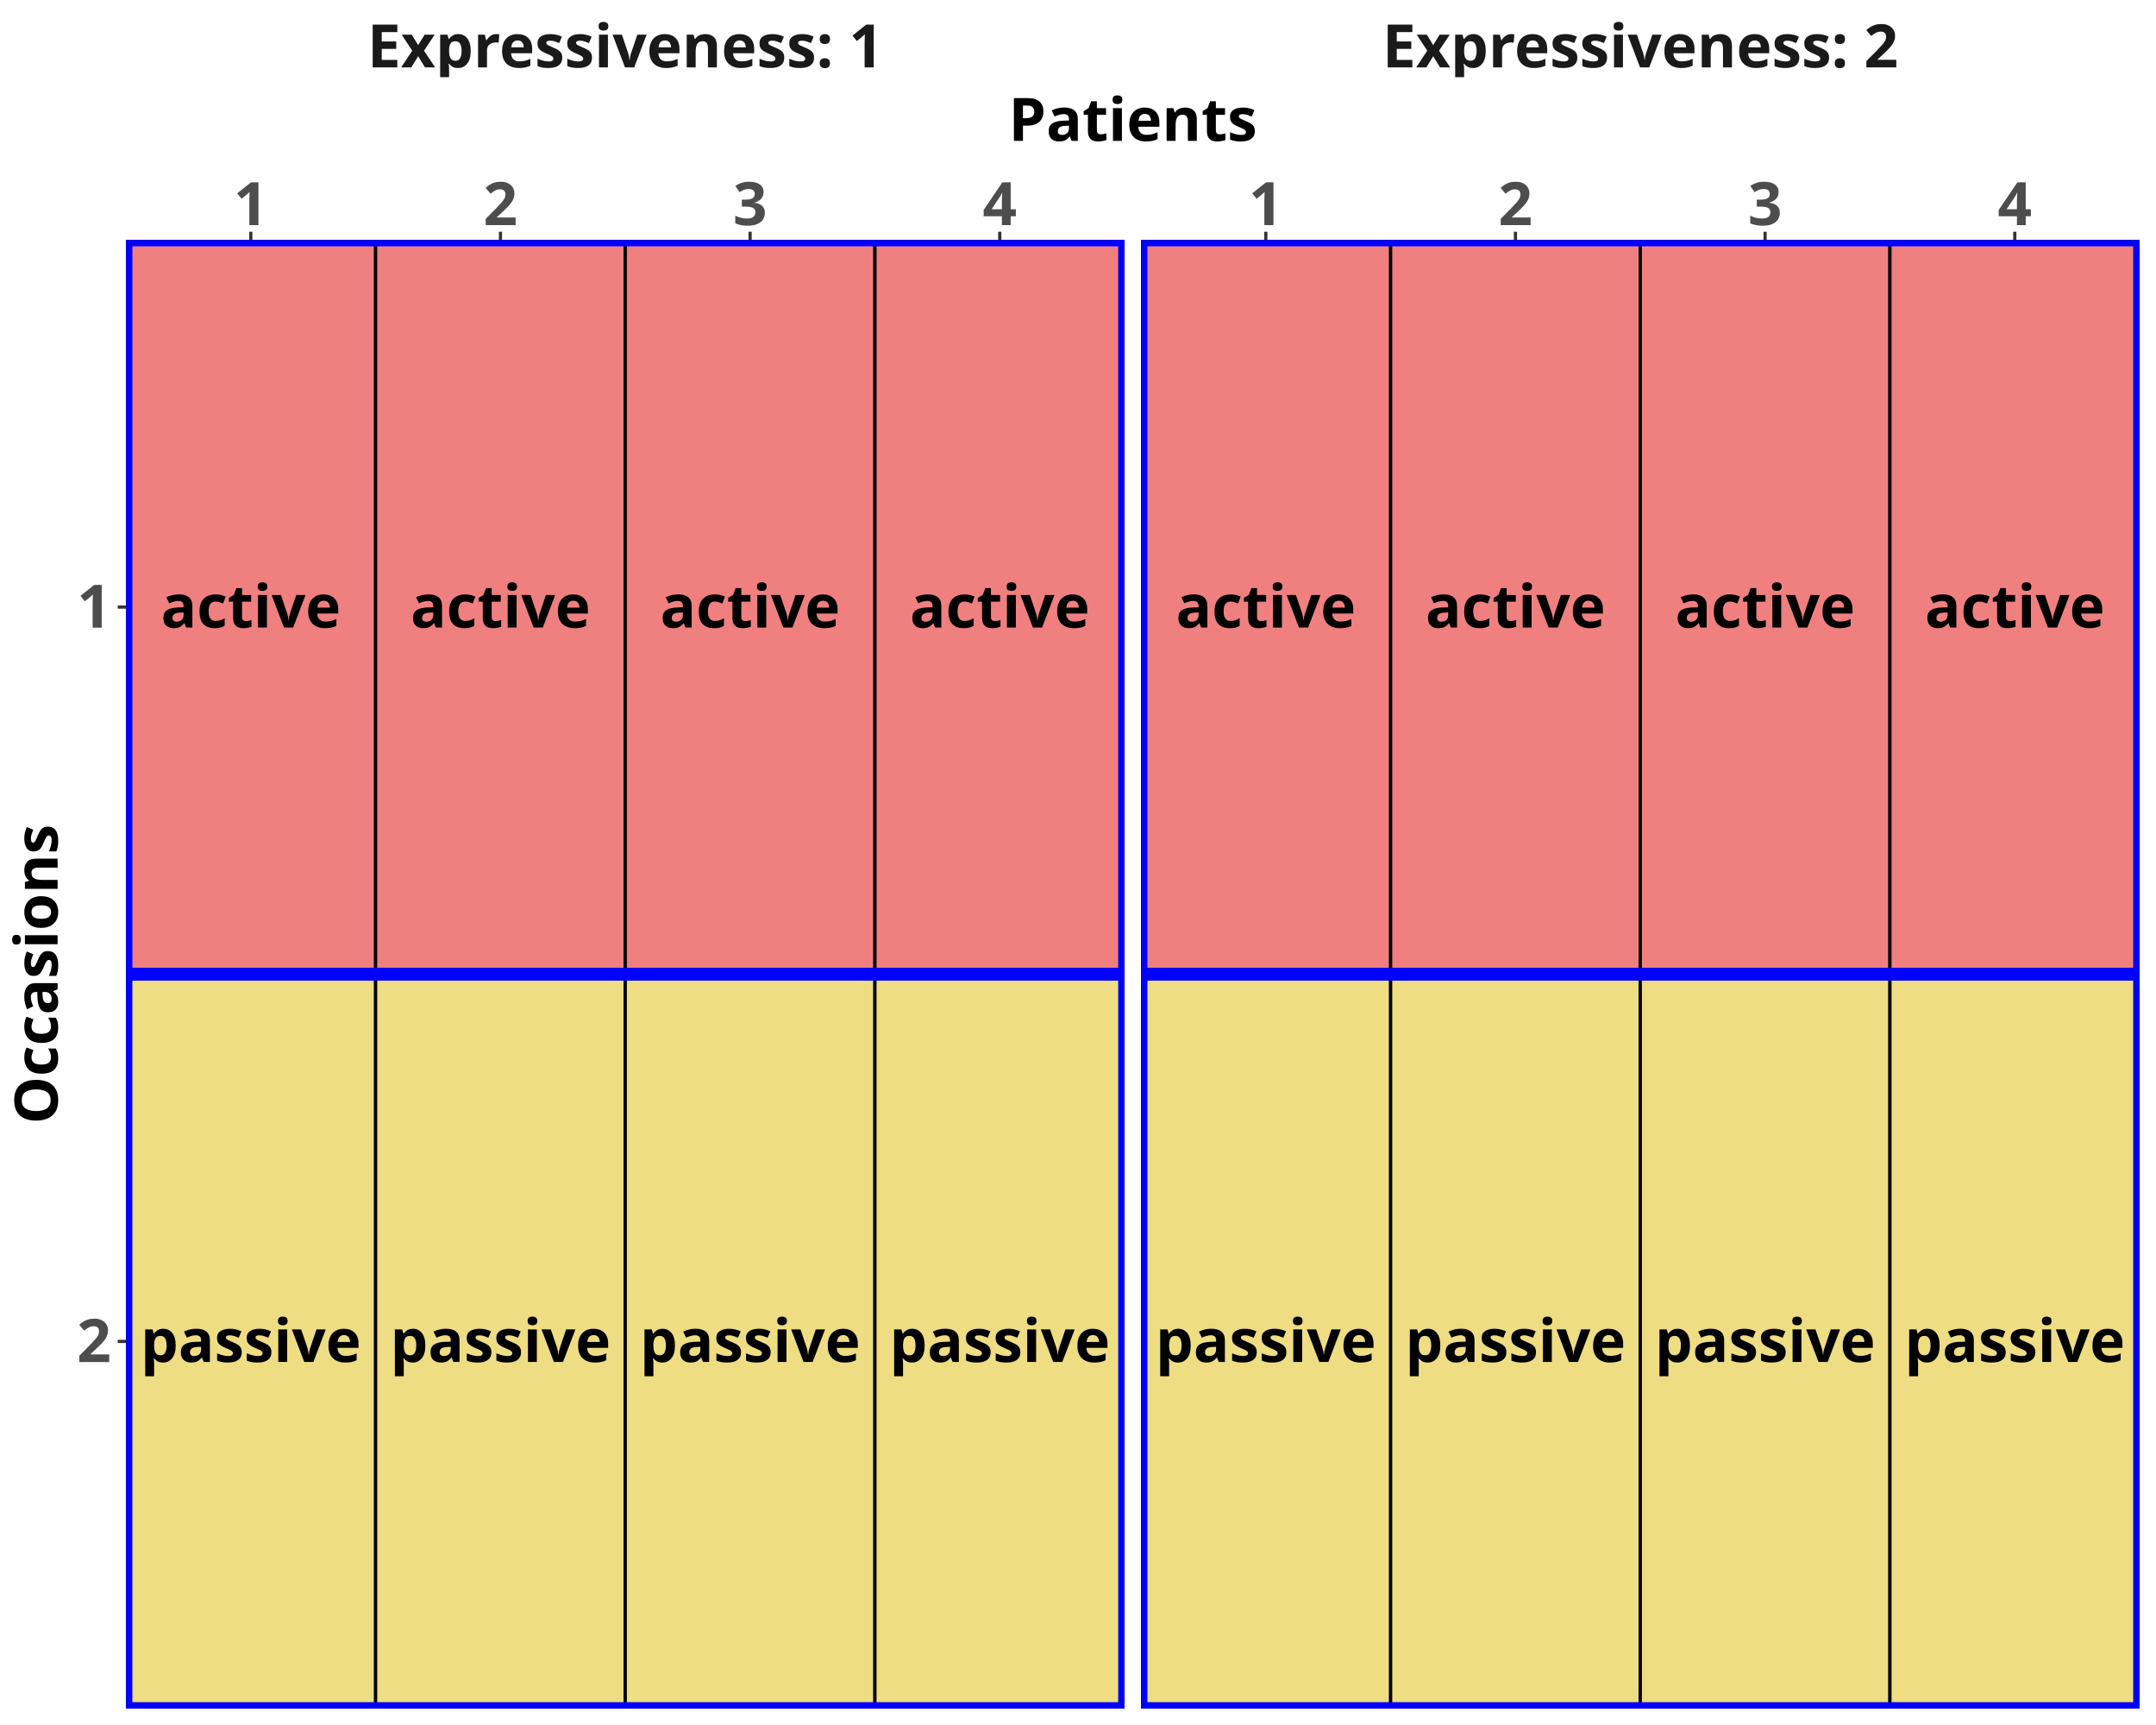
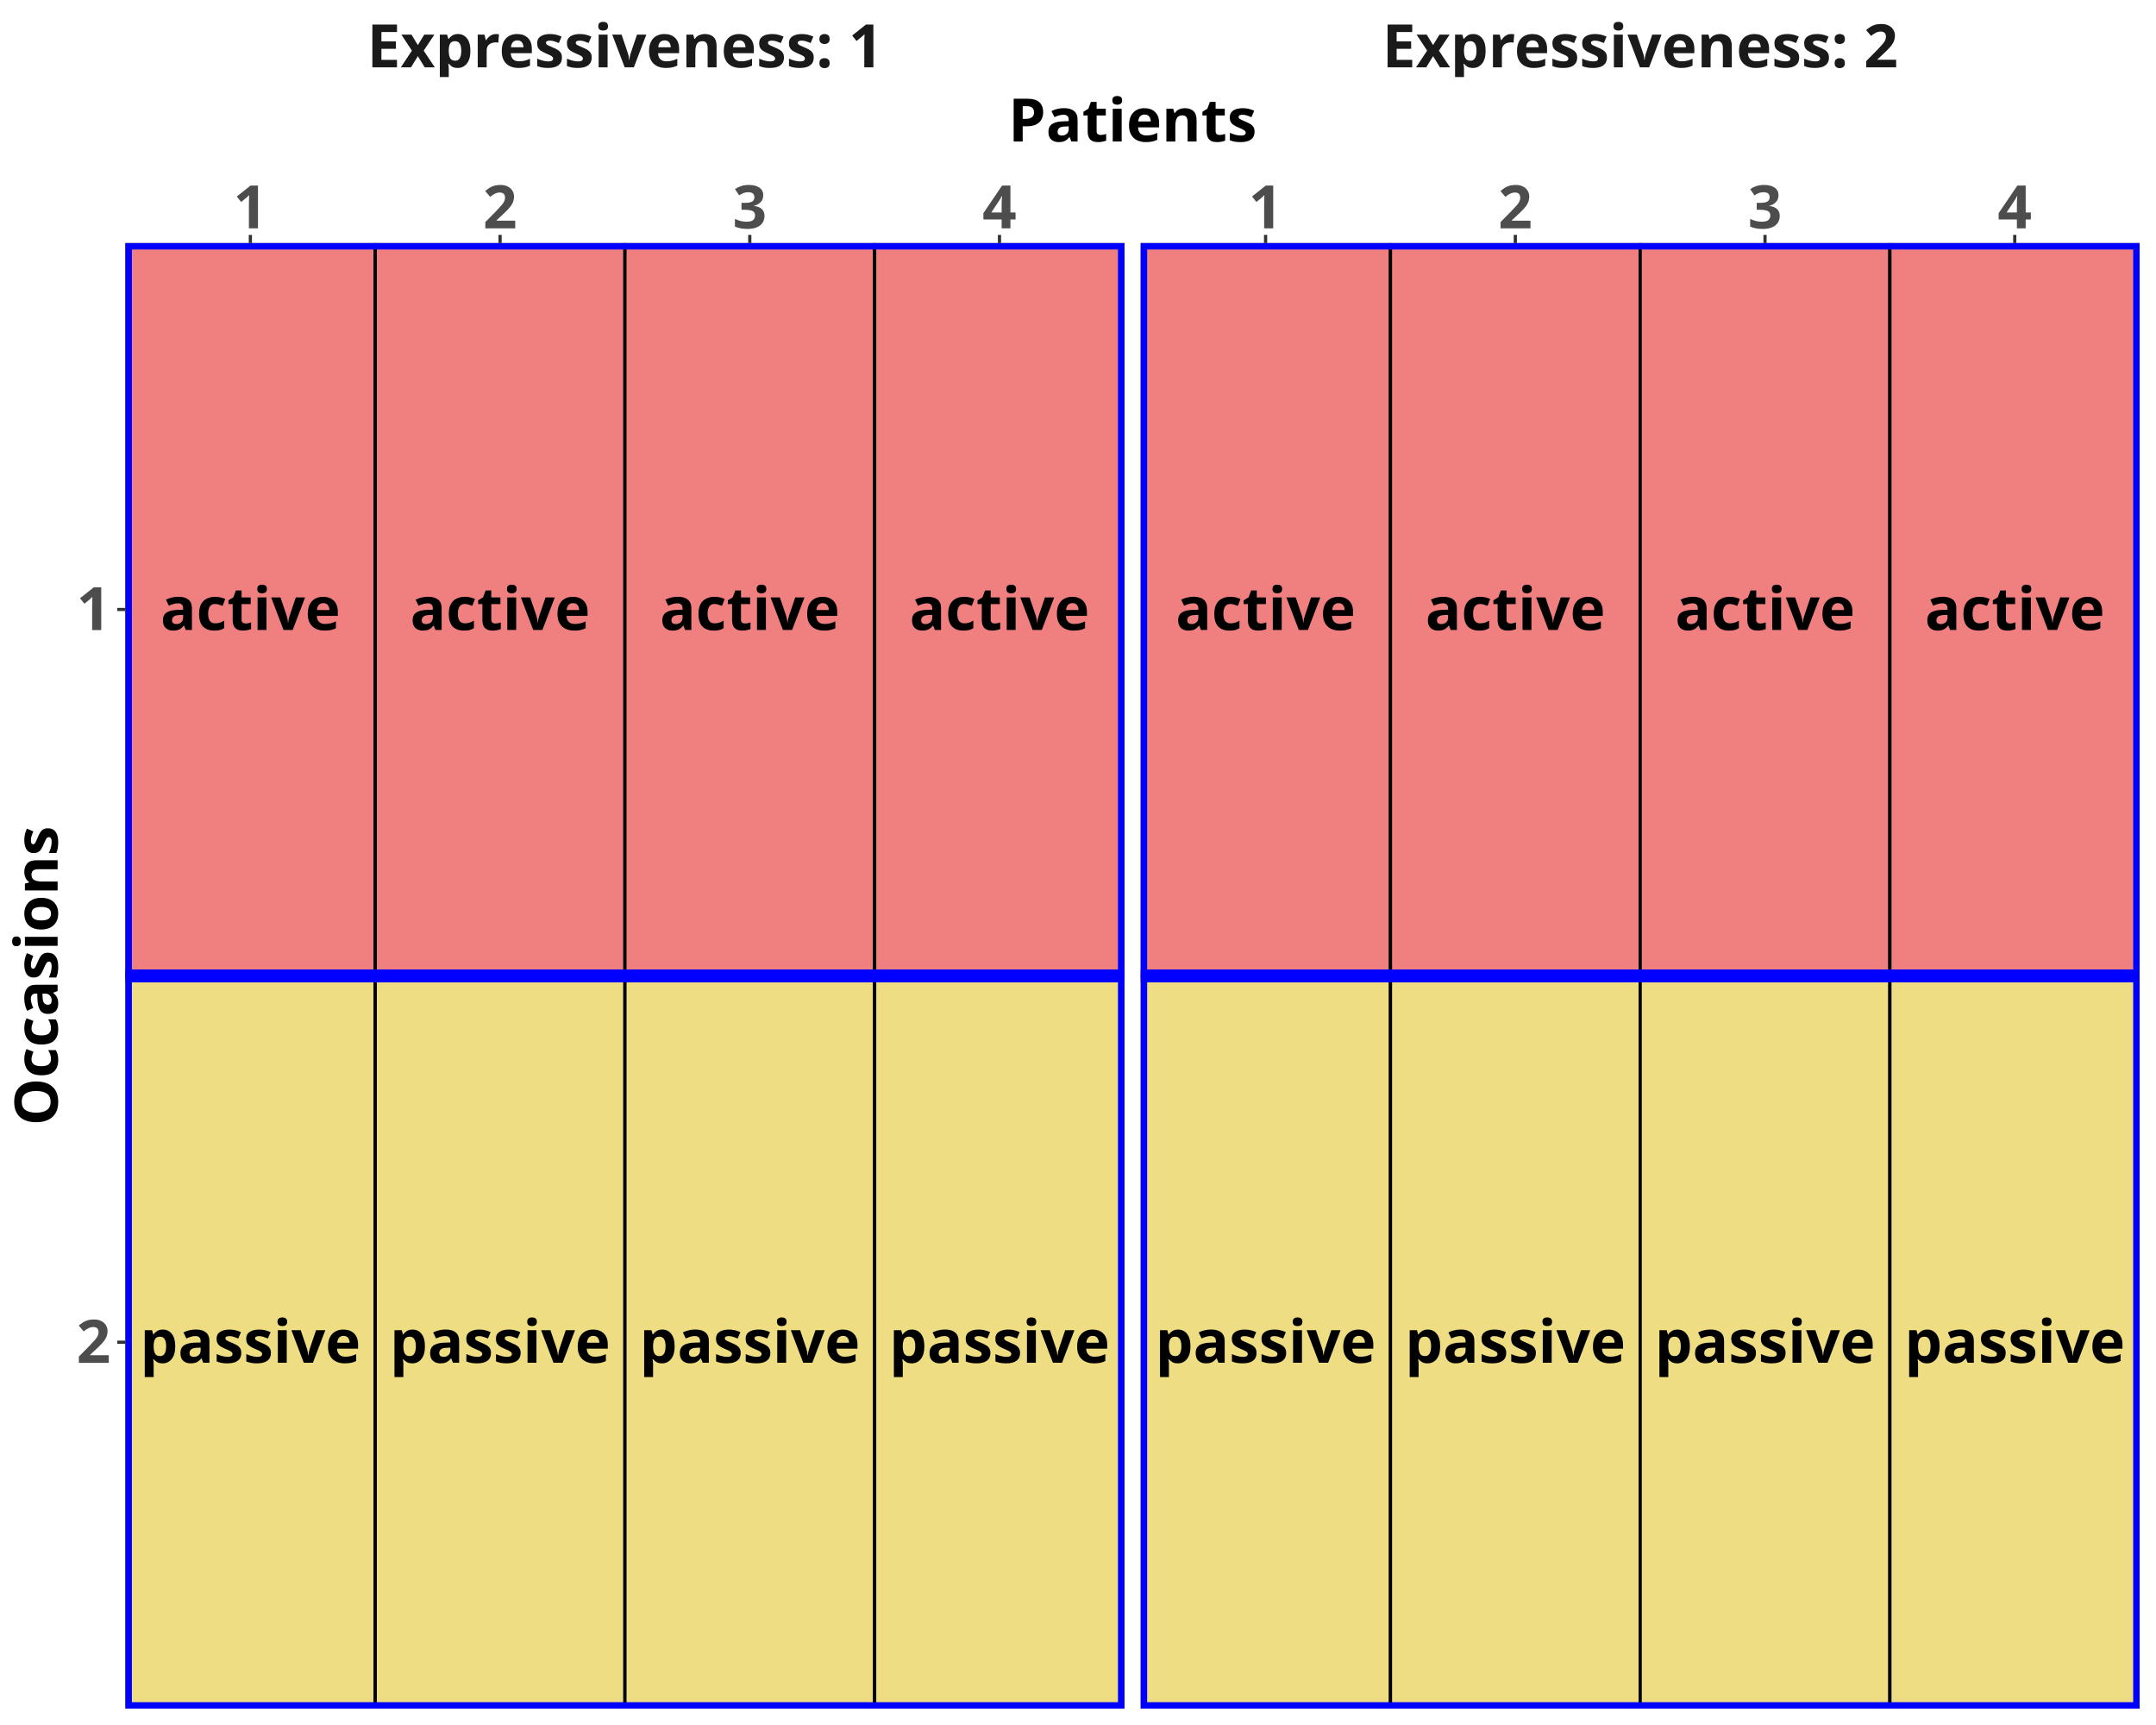
<svg xmlns="http://www.w3.org/2000/svg" class="svglite" data-engine-version="2.0" width="720.00pt" height="576.00pt" viewBox="0 0 720.00 576.00">
  <defs>
    <style type="text/css">
    .svglite line, .svglite polyline, .svglite polygon, .svglite path, .svglite rect, .svglite circle {
      fill: none;
      stroke: #000000;
      stroke-linecap: round;
      stroke-linejoin: round;
      stroke-miterlimit: 10.00;
    }
  </style>
  </defs>
  <rect width="100%" height="100%" style="stroke: none; fill: #FFFFFF;" />
  <defs>
    <clipPath id="cpMC4wMHw3MjAuMDB8MC4wMHw1NzYuMDA=">
      <rect x="0.00" y="0.00" width="720.00" height="576.00" />
    </clipPath>
  </defs>
  <g clip-path="url(#cpMC4wMHw3MjAuMDB8MC4wMHw1NzYuMDA=)">
    <rect x="0.00" y="0.00" width="720.00" height="576.00" style="stroke-width: 1.07; stroke: #FFFFFF; fill: #FFFFFF;" />
  </g>
  <defs>
-     <clipPath id="cpNDIuMDd8Mzc1LjU2fDgwLjExfDU3MC41Mg==">
-       <rect x="42.07" y="80.11" width="333.48" height="490.41" />
+     <clipPath id="cpNDEuOTF8Mzc1LjQ4fDgxLjE3fDU3MC41Mg==">
+       <rect x="41.91" y="81.17" width="333.56" height="489.35" />
    </clipPath>
  </defs>
-   <g clip-path="url(#cpNDIuMDd8Mzc1LjU2fDgwLjExfDU3MC41Mg==)">
-     <polyline points="42.07,447.92 375.56,447.92 " style="stroke-width: 1.07; stroke: #FFFFFF; stroke-linecap: butt;" />
-     <polyline points="42.07,202.71 375.56,202.71 " style="stroke-width: 1.07; stroke: #FFFFFF; stroke-linecap: butt;" />
-     <polyline points="83.76,570.52 83.76,80.11 " style="stroke-width: 1.07; stroke: #FFFFFF; stroke-linecap: butt;" />
-     <polyline points="167.13,570.52 167.13,80.11 " style="stroke-width: 1.07; stroke: #FFFFFF; stroke-linecap: butt;" />
-     <polyline points="250.50,570.52 250.50,80.11 " style="stroke-width: 1.07; stroke: #FFFFFF; stroke-linecap: butt;" />
-     <polyline points="333.87,570.52 333.87,80.11 " style="stroke-width: 1.07; stroke: #FFFFFF; stroke-linecap: butt;" />
-     <rect x="42.07" y="80.11" width="83.37" height="245.21" style="stroke-width: 1.07; stroke-linecap: butt; stroke-linejoin: miter; fill: #F08080;" />
-     <rect x="42.07" y="325.31" width="83.37" height="245.21" style="stroke-width: 1.07; stroke-linecap: butt; stroke-linejoin: miter; fill: #EEDD82;" />
-     <rect x="125.44" y="80.11" width="83.37" height="245.21" style="stroke-width: 1.07; stroke-linecap: butt; stroke-linejoin: miter; fill: #F08080;" />
-     <rect x="125.44" y="325.31" width="83.37" height="245.21" style="stroke-width: 1.07; stroke-linecap: butt; stroke-linejoin: miter; fill: #EEDD82;" />
-     <rect x="208.81" y="80.11" width="83.37" height="245.21" style="stroke-width: 1.07; stroke-linecap: butt; stroke-linejoin: miter; fill: #F08080;" />
-     <rect x="208.81" y="325.31" width="83.37" height="245.21" style="stroke-width: 1.07; stroke-linecap: butt; stroke-linejoin: miter; fill: #EEDD82;" />
-     <rect x="292.19" y="80.11" width="83.37" height="245.21" style="stroke-width: 1.07; stroke-linecap: butt; stroke-linejoin: miter; fill: #F08080;" />
-     <rect x="292.19" y="325.31" width="83.37" height="245.21" style="stroke-width: 1.07; stroke-linecap: butt; stroke-linejoin: miter; fill: #EEDD82;" />
-     <text x="83.76" y="209.56" text-anchor="middle" style="font-size: 19.92px; font-weight: bold; font-family: sans;" textLength="52.04px" lengthAdjust="spacingAndGlyphs">active</text>
-     <text x="83.76" y="454.77" text-anchor="middle" style="font-size: 19.92px; font-weight: bold; font-family: sans;" textLength="67.55px" lengthAdjust="spacingAndGlyphs">passive</text>
-     <text x="167.13" y="209.56" text-anchor="middle" style="font-size: 19.92px; font-weight: bold; font-family: sans;" textLength="52.04px" lengthAdjust="spacingAndGlyphs">active</text>
-     <text x="167.13" y="454.77" text-anchor="middle" style="font-size: 19.92px; font-weight: bold; font-family: sans;" textLength="67.55px" lengthAdjust="spacingAndGlyphs">passive</text>
-     <text x="250.50" y="209.56" text-anchor="middle" style="font-size: 19.92px; font-weight: bold; font-family: sans;" textLength="52.04px" lengthAdjust="spacingAndGlyphs">active</text>
-     <text x="250.50" y="454.77" text-anchor="middle" style="font-size: 19.92px; font-weight: bold; font-family: sans;" textLength="67.55px" lengthAdjust="spacingAndGlyphs">passive</text>
-     <text x="333.87" y="209.56" text-anchor="middle" style="font-size: 19.92px; font-weight: bold; font-family: sans;" textLength="52.04px" lengthAdjust="spacingAndGlyphs">active</text>
-     <text x="333.87" y="454.77" text-anchor="middle" style="font-size: 19.92px; font-weight: bold; font-family: sans;" textLength="67.55px" lengthAdjust="spacingAndGlyphs">passive</text>
-     <polyline points="42.07,325.31 42.07,570.52 375.56,570.52 375.56,325.31 42.07,325.31 " style="stroke-width: 4.27; stroke: #0000FF; stroke-linecap: butt;" />
-     <polyline points="42.07,80.11 42.07,325.31 375.56,325.31 375.56,80.11 42.07,80.11 " style="stroke-width: 4.27; stroke: #0000FF; stroke-linecap: butt;" />
+   <g clip-path="url(#cpNDEuOTF8Mzc1LjQ4fDgxLjE3fDU3MC41Mg==)">
+     <polyline points="41.91,448.18 375.48,448.18 " style="stroke-width: 1.07; stroke: #FFFFFF; stroke-linecap: butt;" />
+     <polyline points="41.91,203.51 375.48,203.51 " style="stroke-width: 1.07; stroke: #FFFFFF; stroke-linecap: butt;" />
+     <polyline points="83.61,570.52 83.61,81.17 " style="stroke-width: 1.07; stroke: #FFFFFF; stroke-linecap: butt;" />
+     <polyline points="167.00,570.52 167.00,81.17 " style="stroke-width: 1.07; stroke: #FFFFFF; stroke-linecap: butt;" />
+     <polyline points="250.39,570.52 250.39,81.17 " style="stroke-width: 1.07; stroke: #FFFFFF; stroke-linecap: butt;" />
+     <polyline points="333.78,570.52 333.78,81.17 " style="stroke-width: 1.07; stroke: #FFFFFF; stroke-linecap: butt;" />
+     <rect x="41.91" y="81.17" width="83.39" height="244.67" style="stroke-width: 1.07; stroke-linecap: butt; stroke-linejoin: miter; fill: #F08080;" />
+     <rect x="41.91" y="325.85" width="83.39" height="244.67" style="stroke-width: 1.07; stroke-linecap: butt; stroke-linejoin: miter; fill: #EEDD82;" />
+     <rect x="125.31" y="81.17" width="83.39" height="244.67" style="stroke-width: 1.07; stroke-linecap: butt; stroke-linejoin: miter; fill: #F08080;" />
+     <rect x="125.31" y="325.85" width="83.39" height="244.67" style="stroke-width: 1.07; stroke-linecap: butt; stroke-linejoin: miter; fill: #EEDD82;" />
+     <rect x="208.70" y="81.17" width="83.39" height="244.67" style="stroke-width: 1.07; stroke-linecap: butt; stroke-linejoin: miter; fill: #F08080;" />
+     <rect x="208.70" y="325.85" width="83.39" height="244.67" style="stroke-width: 1.07; stroke-linecap: butt; stroke-linejoin: miter; fill: #EEDD82;" />
+     <rect x="292.09" y="81.17" width="83.39" height="244.67" style="stroke-width: 1.07; stroke-linecap: butt; stroke-linejoin: miter; fill: #F08080;" />
+     <rect x="292.09" y="325.85" width="83.39" height="244.67" style="stroke-width: 1.07; stroke-linecap: butt; stroke-linejoin: miter; fill: #EEDD82;" />
+     <text x="83.61" y="210.36" text-anchor="middle" style="font-size: 19.92px; font-weight: bold; font-family: sans;" textLength="52.04px" lengthAdjust="spacingAndGlyphs">active</text>
+     <text x="83.61" y="455.04" text-anchor="middle" style="font-size: 19.92px; font-weight: bold; font-family: sans;" textLength="67.55px" lengthAdjust="spacingAndGlyphs">passive</text>
+     <text x="167.00" y="210.36" text-anchor="middle" style="font-size: 19.92px; font-weight: bold; font-family: sans;" textLength="52.04px" lengthAdjust="spacingAndGlyphs">active</text>
+     <text x="167.00" y="455.04" text-anchor="middle" style="font-size: 19.92px; font-weight: bold; font-family: sans;" textLength="67.55px" lengthAdjust="spacingAndGlyphs">passive</text>
+     <text x="250.39" y="210.36" text-anchor="middle" style="font-size: 19.92px; font-weight: bold; font-family: sans;" textLength="52.04px" lengthAdjust="spacingAndGlyphs">active</text>
+     <text x="250.39" y="455.04" text-anchor="middle" style="font-size: 19.92px; font-weight: bold; font-family: sans;" textLength="67.55px" lengthAdjust="spacingAndGlyphs">passive</text>
+     <text x="333.78" y="210.36" text-anchor="middle" style="font-size: 19.92px; font-weight: bold; font-family: sans;" textLength="52.04px" lengthAdjust="spacingAndGlyphs">active</text>
+     <text x="333.78" y="455.04" text-anchor="middle" style="font-size: 19.92px; font-weight: bold; font-family: sans;" textLength="67.55px" lengthAdjust="spacingAndGlyphs">passive</text>
+     <polyline points="41.91,325.85 41.91,570.52 375.48,570.52 375.48,325.85 41.91,325.85 " style="stroke-width: 4.27; stroke: #0000FF; stroke-linecap: butt;" />
+     <polyline points="41.91,81.17 41.91,325.85 375.48,325.85 375.48,81.17 41.91,81.17 " style="stroke-width: 4.27; stroke: #0000FF; stroke-linecap: butt;" />
  </g>
  <g clip-path="url(#cpMC4wMHw3MjAuMDB8MC4wMHw1NzYuMDA=)">
</g>
  <defs>
-     <clipPath id="cpMzgxLjA0fDcxNC41Mnw4MC4xMXw1NzAuNTI=">
-       <rect x="381.04" y="80.11" width="333.48" height="490.41" />
+     <clipPath id="cpMzgwLjk2fDcxNC41Mnw4MS4xN3w1NzAuNTI=">
+       <rect x="380.96" y="81.17" width="333.56" height="489.35" />
    </clipPath>
  </defs>
-   <g clip-path="url(#cpMzgxLjA0fDcxNC41Mnw4MC4xMXw1NzAuNTI=)">
-     <polyline points="381.04,447.92 714.52,447.92 " style="stroke-width: 1.07; stroke: #FFFFFF; stroke-linecap: butt;" />
-     <polyline points="381.04,202.71 714.52,202.71 " style="stroke-width: 1.07; stroke: #FFFFFF; stroke-linecap: butt;" />
-     <polyline points="422.72,570.52 422.72,80.11 " style="stroke-width: 1.07; stroke: #FFFFFF; stroke-linecap: butt;" />
-     <polyline points="506.09,570.52 506.09,80.11 " style="stroke-width: 1.07; stroke: #FFFFFF; stroke-linecap: butt;" />
-     <polyline points="589.46,570.52 589.46,80.11 " style="stroke-width: 1.07; stroke: #FFFFFF; stroke-linecap: butt;" />
-     <polyline points="672.84,570.52 672.84,80.11 " style="stroke-width: 1.07; stroke: #FFFFFF; stroke-linecap: butt;" />
-     <rect x="381.04" y="80.11" width="83.37" height="245.21" style="stroke-width: 1.07; stroke-linecap: butt; stroke-linejoin: miter; fill: #F08080;" />
-     <rect x="381.04" y="325.31" width="83.37" height="245.21" style="stroke-width: 1.07; stroke-linecap: butt; stroke-linejoin: miter; fill: #EEDD82;" />
-     <rect x="464.41" y="80.11" width="83.37" height="245.21" style="stroke-width: 1.07; stroke-linecap: butt; stroke-linejoin: miter; fill: #F08080;" />
-     <rect x="464.41" y="325.31" width="83.37" height="245.21" style="stroke-width: 1.07; stroke-linecap: butt; stroke-linejoin: miter; fill: #EEDD82;" />
-     <rect x="547.78" y="80.11" width="83.37" height="245.21" style="stroke-width: 1.07; stroke-linecap: butt; stroke-linejoin: miter; fill: #F08080;" />
-     <rect x="547.78" y="325.31" width="83.37" height="245.21" style="stroke-width: 1.07; stroke-linecap: butt; stroke-linejoin: miter; fill: #EEDD82;" />
-     <rect x="631.15" y="80.11" width="83.37" height="245.21" style="stroke-width: 1.07; stroke-linecap: butt; stroke-linejoin: miter; fill: #F08080;" />
-     <rect x="631.15" y="325.31" width="83.37" height="245.21" style="stroke-width: 1.07; stroke-linecap: butt; stroke-linejoin: miter; fill: #EEDD82;" />
-     <text x="422.72" y="209.56" text-anchor="middle" style="font-size: 19.92px; font-weight: bold; font-family: sans;" textLength="52.04px" lengthAdjust="spacingAndGlyphs">active</text>
-     <text x="422.72" y="454.77" text-anchor="middle" style="font-size: 19.92px; font-weight: bold; font-family: sans;" textLength="67.55px" lengthAdjust="spacingAndGlyphs">passive</text>
-     <text x="506.09" y="209.56" text-anchor="middle" style="font-size: 19.92px; font-weight: bold; font-family: sans;" textLength="52.04px" lengthAdjust="spacingAndGlyphs">active</text>
-     <text x="506.09" y="454.77" text-anchor="middle" style="font-size: 19.92px; font-weight: bold; font-family: sans;" textLength="67.55px" lengthAdjust="spacingAndGlyphs">passive</text>
-     <text x="589.46" y="209.56" text-anchor="middle" style="font-size: 19.92px; font-weight: bold; font-family: sans;" textLength="52.04px" lengthAdjust="spacingAndGlyphs">active</text>
-     <text x="589.46" y="454.77" text-anchor="middle" style="font-size: 19.92px; font-weight: bold; font-family: sans;" textLength="67.55px" lengthAdjust="spacingAndGlyphs">passive</text>
-     <text x="672.84" y="209.56" text-anchor="middle" style="font-size: 19.92px; font-weight: bold; font-family: sans;" textLength="52.04px" lengthAdjust="spacingAndGlyphs">active</text>
-     <text x="672.84" y="454.77" text-anchor="middle" style="font-size: 19.92px; font-weight: bold; font-family: sans;" textLength="67.55px" lengthAdjust="spacingAndGlyphs">passive</text>
-     <polyline points="381.04,325.31 381.04,570.52 714.52,570.52 714.52,325.31 381.04,325.31 " style="stroke-width: 4.27; stroke: #0000FF; stroke-linecap: butt;" />
-     <polyline points="381.04,80.11 381.04,325.31 714.52,325.31 714.52,80.11 381.04,80.11 " style="stroke-width: 4.27; stroke: #0000FF; stroke-linecap: butt;" />
+   <g clip-path="url(#cpMzgwLjk2fDcxNC41Mnw4MS4xN3w1NzAuNTI=)">
+     <polyline points="380.96,448.18 714.52,448.18 " style="stroke-width: 1.07; stroke: #FFFFFF; stroke-linecap: butt;" />
+     <polyline points="380.96,203.51 714.52,203.51 " style="stroke-width: 1.07; stroke: #FFFFFF; stroke-linecap: butt;" />
+     <polyline points="422.65,570.52 422.65,81.17 " style="stroke-width: 1.07; stroke: #FFFFFF; stroke-linecap: butt;" />
+     <polyline points="506.04,570.52 506.04,81.17 " style="stroke-width: 1.07; stroke: #FFFFFF; stroke-linecap: butt;" />
+     <polyline points="589.43,570.52 589.43,81.17 " style="stroke-width: 1.07; stroke: #FFFFFF; stroke-linecap: butt;" />
+     <polyline points="672.83,570.52 672.83,81.17 " style="stroke-width: 1.07; stroke: #FFFFFF; stroke-linecap: butt;" />
+     <rect x="380.96" y="81.17" width="83.39" height="244.67" style="stroke-width: 1.07; stroke-linecap: butt; stroke-linejoin: miter; fill: #F08080;" />
+     <rect x="380.96" y="325.85" width="83.39" height="244.67" style="stroke-width: 1.07; stroke-linecap: butt; stroke-linejoin: miter; fill: #EEDD82;" />
+     <rect x="464.35" y="81.17" width="83.39" height="244.67" style="stroke-width: 1.07; stroke-linecap: butt; stroke-linejoin: miter; fill: #F08080;" />
+     <rect x="464.35" y="325.85" width="83.39" height="244.67" style="stroke-width: 1.07; stroke-linecap: butt; stroke-linejoin: miter; fill: #EEDD82;" />
+     <rect x="547.74" y="81.17" width="83.39" height="244.67" style="stroke-width: 1.07; stroke-linecap: butt; stroke-linejoin: miter; fill: #F08080;" />
+     <rect x="547.74" y="325.85" width="83.39" height="244.67" style="stroke-width: 1.07; stroke-linecap: butt; stroke-linejoin: miter; fill: #EEDD82;" />
+     <rect x="631.13" y="81.17" width="83.39" height="244.67" style="stroke-width: 1.07; stroke-linecap: butt; stroke-linejoin: miter; fill: #F08080;" />
+     <rect x="631.13" y="325.85" width="83.39" height="244.67" style="stroke-width: 1.07; stroke-linecap: butt; stroke-linejoin: miter; fill: #EEDD82;" />
+     <text x="422.65" y="210.36" text-anchor="middle" style="font-size: 19.92px; font-weight: bold; font-family: sans;" textLength="52.04px" lengthAdjust="spacingAndGlyphs">active</text>
+     <text x="422.65" y="455.04" text-anchor="middle" style="font-size: 19.92px; font-weight: bold; font-family: sans;" textLength="67.55px" lengthAdjust="spacingAndGlyphs">passive</text>
+     <text x="506.04" y="210.36" text-anchor="middle" style="font-size: 19.92px; font-weight: bold; font-family: sans;" textLength="52.04px" lengthAdjust="spacingAndGlyphs">active</text>
+     <text x="506.04" y="455.04" text-anchor="middle" style="font-size: 19.92px; font-weight: bold; font-family: sans;" textLength="67.55px" lengthAdjust="spacingAndGlyphs">passive</text>
+     <text x="589.43" y="210.36" text-anchor="middle" style="font-size: 19.92px; font-weight: bold; font-family: sans;" textLength="52.04px" lengthAdjust="spacingAndGlyphs">active</text>
+     <text x="589.43" y="455.04" text-anchor="middle" style="font-size: 19.92px; font-weight: bold; font-family: sans;" textLength="67.55px" lengthAdjust="spacingAndGlyphs">passive</text>
+     <text x="672.83" y="210.36" text-anchor="middle" style="font-size: 19.92px; font-weight: bold; font-family: sans;" textLength="52.04px" lengthAdjust="spacingAndGlyphs">active</text>
+     <text x="672.83" y="455.04" text-anchor="middle" style="font-size: 19.92px; font-weight: bold; font-family: sans;" textLength="67.55px" lengthAdjust="spacingAndGlyphs">passive</text>
+     <polyline points="380.96,325.85 380.96,570.52 714.52,570.52 714.52,325.85 380.96,325.85 " style="stroke-width: 4.27; stroke: #0000FF; stroke-linecap: butt;" />
+     <polyline points="380.96,81.17 380.96,325.85 714.52,325.85 714.52,81.17 380.96,81.17 " style="stroke-width: 4.27; stroke: #0000FF; stroke-linecap: butt;" />
  </g>
  <g clip-path="url(#cpMC4wMHw3MjAuMDB8MC4wMHw1NzYuMDA=)">
</g>
  <defs>
-     <clipPath id="cpNDIuMDd8Mzc1LjU2fDUuNDh8MjUuNzc=">
-       <rect x="42.07" y="5.48" width="333.48" height="20.29" />
+     <clipPath id="cpNDEuOTF8Mzc1LjQ4fDUuNDh8MjUuNzM=">
+       <rect x="41.91" y="5.48" width="333.56" height="20.25" />
    </clipPath>
  </defs>
-   <g clip-path="url(#cpNDIuMDd8Mzc1LjU2fDUuNDh8MjUuNzc=)">
-     <text x="208.81" y="22.51" text-anchor="middle" style="font-size: 20.00px; font-weight: bold; fill: #1A1A1A; font-family: sans;" textLength="162.35px" lengthAdjust="spacingAndGlyphs">Expressiveness: 1</text>
+   <g clip-path="url(#cpNDEuOTF8Mzc1LjQ4fDUuNDh8MjUuNzM=)">
+     <text x="208.70" y="22.49" text-anchor="middle" style="font-size: 20.00px; font-weight: bold; fill: #1A1A1A; font-family: sans;" textLength="162.35px" lengthAdjust="spacingAndGlyphs">Expressiveness: 1</text>
  </g>
  <g clip-path="url(#cpMC4wMHw3MjAuMDB8MC4wMHw1NzYuMDA=)">
</g>
  <defs>
-     <clipPath id="cpMzgxLjA0fDcxNC41Mnw1LjQ4fDI1Ljc3">
-       <rect x="381.04" y="5.48" width="333.48" height="20.29" />
+     <clipPath id="cpMzgwLjk2fDcxNC41Mnw1LjQ4fDI1Ljcz">
+       <rect x="380.96" y="5.48" width="333.56" height="20.25" />
    </clipPath>
  </defs>
-   <g clip-path="url(#cpMzgxLjA0fDcxNC41Mnw1LjQ4fDI1Ljc3)">
-     <text x="547.78" y="22.51" text-anchor="middle" style="font-size: 20.00px; font-weight: bold; fill: #1A1A1A; font-family: sans;" textLength="162.35px" lengthAdjust="spacingAndGlyphs">Expressiveness: 2</text>
+   <g clip-path="url(#cpMzgwLjk2fDcxNC41Mnw1LjQ4fDI1Ljcz)">
+     <text x="547.74" y="22.49" text-anchor="middle" style="font-size: 20.00px; font-weight: bold; fill: #1A1A1A; font-family: sans;" textLength="162.35px" lengthAdjust="spacingAndGlyphs">Expressiveness: 2</text>
  </g>
  <g clip-path="url(#cpMC4wMHw3MjAuMDB8MC4wMHw1NzYuMDA=)">
-     <text x="83.76" y="75.17" text-anchor="middle" style="font-size: 20.00px; font-weight: bold; fill: #4D4D4D; font-family: sans;" textLength="11.12px" lengthAdjust="spacingAndGlyphs">1</text>
-     <text x="167.13" y="75.17" text-anchor="middle" style="font-size: 20.00px; font-weight: bold; fill: #4D4D4D; font-family: sans;" textLength="11.12px" lengthAdjust="spacingAndGlyphs">2</text>
-     <text x="250.50" y="75.17" text-anchor="middle" style="font-size: 20.00px; font-weight: bold; fill: #4D4D4D; font-family: sans;" textLength="11.12px" lengthAdjust="spacingAndGlyphs">3</text>
-     <text x="333.87" y="75.17" text-anchor="middle" style="font-size: 20.00px; font-weight: bold; fill: #4D4D4D; font-family: sans;" textLength="11.12px" lengthAdjust="spacingAndGlyphs">4</text>
-     <polyline points="83.76,80.11 83.76,77.37 " style="stroke-width: 1.07; stroke: #333333; stroke-linecap: butt;" />
-     <polyline points="167.13,80.11 167.13,77.37 " style="stroke-width: 1.07; stroke: #333333; stroke-linecap: butt;" />
-     <polyline points="250.50,80.11 250.50,77.37 " style="stroke-width: 1.07; stroke: #333333; stroke-linecap: butt;" />
-     <polyline points="333.87,80.11 333.87,77.37 " style="stroke-width: 1.07; stroke: #333333; stroke-linecap: butt;" />
-     <text x="422.72" y="75.17" text-anchor="middle" style="font-size: 20.00px; font-weight: bold; fill: #4D4D4D; font-family: sans;" textLength="11.12px" lengthAdjust="spacingAndGlyphs">1</text>
-     <text x="506.09" y="75.17" text-anchor="middle" style="font-size: 20.00px; font-weight: bold; fill: #4D4D4D; font-family: sans;" textLength="11.12px" lengthAdjust="spacingAndGlyphs">2</text>
-     <text x="589.46" y="75.17" text-anchor="middle" style="font-size: 20.00px; font-weight: bold; fill: #4D4D4D; font-family: sans;" textLength="11.12px" lengthAdjust="spacingAndGlyphs">3</text>
-     <text x="672.84" y="75.17" text-anchor="middle" style="font-size: 20.00px; font-weight: bold; fill: #4D4D4D; font-family: sans;" textLength="11.12px" lengthAdjust="spacingAndGlyphs">4</text>
-     <polyline points="422.72,80.11 422.72,77.37 " style="stroke-width: 1.07; stroke: #333333; stroke-linecap: butt;" />
-     <polyline points="506.09,80.11 506.09,77.37 " style="stroke-width: 1.07; stroke: #333333; stroke-linecap: butt;" />
-     <polyline points="589.46,80.11 589.46,77.37 " style="stroke-width: 1.07; stroke: #333333; stroke-linecap: butt;" />
-     <polyline points="672.84,80.11 672.84,77.37 " style="stroke-width: 1.07; stroke: #333333; stroke-linecap: butt;" />
-     <text x="37.14" y="454.80" text-anchor="end" style="font-size: 20.00px; font-weight: bold; fill: #4D4D4D; font-family: sans;" textLength="11.12px" lengthAdjust="spacingAndGlyphs">2</text>
-     <text x="37.14" y="209.59" text-anchor="end" style="font-size: 20.00px; font-weight: bold; fill: #4D4D4D; font-family: sans;" textLength="11.12px" lengthAdjust="spacingAndGlyphs">1</text>
-     <polyline points="39.33,447.92 42.07,447.92 " style="stroke-width: 1.07; stroke: #333333; stroke-linecap: butt;" />
-     <polyline points="39.33,202.71 42.07,202.71 " style="stroke-width: 1.07; stroke: #333333; stroke-linecap: butt;" />
-     <text x="378.30" y="47.04" text-anchor="middle" style="font-size: 20.00px; font-weight: bold; font-family: sans;" textLength="72.28px" lengthAdjust="spacingAndGlyphs">Patients</text>
-     <text transform="translate(19.24,325.31) rotate(-90)" text-anchor="middle" style="font-size: 20.00px; font-weight: bold; font-family: sans;" textLength="93.41px" lengthAdjust="spacingAndGlyphs">Occasions</text>
+     <text x="83.61" y="76.24" text-anchor="middle" style="font-size: 20.00px; font-weight: bold; fill: #4D4D4D; font-family: sans;" textLength="11.12px" lengthAdjust="spacingAndGlyphs">1</text>
+     <text x="167.00" y="76.24" text-anchor="middle" style="font-size: 20.00px; font-weight: bold; fill: #4D4D4D; font-family: sans;" textLength="11.12px" lengthAdjust="spacingAndGlyphs">2</text>
+     <text x="250.39" y="76.24" text-anchor="middle" style="font-size: 20.00px; font-weight: bold; fill: #4D4D4D; font-family: sans;" textLength="11.12px" lengthAdjust="spacingAndGlyphs">3</text>
+     <text x="333.78" y="76.24" text-anchor="middle" style="font-size: 20.00px; font-weight: bold; fill: #4D4D4D; font-family: sans;" textLength="11.12px" lengthAdjust="spacingAndGlyphs">4</text>
+     <polyline points="83.61,81.17 83.61,78.43 " style="stroke-width: 1.07; stroke: #333333; stroke-linecap: butt;" />
+     <polyline points="167.00,81.17 167.00,78.43 " style="stroke-width: 1.07; stroke: #333333; stroke-linecap: butt;" />
+     <polyline points="250.39,81.17 250.39,78.43 " style="stroke-width: 1.07; stroke: #333333; stroke-linecap: butt;" />
+     <polyline points="333.78,81.17 333.78,78.43 " style="stroke-width: 1.07; stroke: #333333; stroke-linecap: butt;" />
+     <text x="422.65" y="76.24" text-anchor="middle" style="font-size: 20.00px; font-weight: bold; fill: #4D4D4D; font-family: sans;" textLength="11.12px" lengthAdjust="spacingAndGlyphs">1</text>
+     <text x="506.04" y="76.24" text-anchor="middle" style="font-size: 20.00px; font-weight: bold; fill: #4D4D4D; font-family: sans;" textLength="11.12px" lengthAdjust="spacingAndGlyphs">2</text>
+     <text x="589.43" y="76.24" text-anchor="middle" style="font-size: 20.00px; font-weight: bold; fill: #4D4D4D; font-family: sans;" textLength="11.12px" lengthAdjust="spacingAndGlyphs">3</text>
+     <text x="672.83" y="76.24" text-anchor="middle" style="font-size: 20.00px; font-weight: bold; fill: #4D4D4D; font-family: sans;" textLength="11.12px" lengthAdjust="spacingAndGlyphs">4</text>
+     <polyline points="422.65,81.17 422.65,78.43 " style="stroke-width: 1.07; stroke: #333333; stroke-linecap: butt;" />
+     <polyline points="506.04,81.17 506.04,78.43 " style="stroke-width: 1.07; stroke: #333333; stroke-linecap: butt;" />
+     <polyline points="589.43,81.17 589.43,78.43 " style="stroke-width: 1.07; stroke: #333333; stroke-linecap: butt;" />
+     <polyline points="672.83,81.17 672.83,78.43 " style="stroke-width: 1.07; stroke: #333333; stroke-linecap: butt;" />
+     <text x="36.98" y="455.07" text-anchor="end" style="font-size: 20.00px; font-weight: bold; fill: #4D4D4D; font-family: sans;" textLength="11.12px" lengthAdjust="spacingAndGlyphs">2</text>
+     <text x="36.98" y="210.39" text-anchor="end" style="font-size: 20.00px; font-weight: bold; fill: #4D4D4D; font-family: sans;" textLength="11.12px" lengthAdjust="spacingAndGlyphs">1</text>
+     <polyline points="39.17,448.18 41.91,448.18 " style="stroke-width: 1.07; stroke: #333333; stroke-linecap: butt;" />
+     <polyline points="39.17,203.51 41.91,203.51 " style="stroke-width: 1.07; stroke: #333333; stroke-linecap: butt;" />
+     <text x="378.22" y="47.25" text-anchor="middle" style="font-size: 20.00px; font-weight: bold; font-family: sans;" textLength="72.28px" lengthAdjust="spacingAndGlyphs">Patients</text>
+     <text transform="translate(19.24,325.85) rotate(-90)" text-anchor="middle" style="font-size: 20.00px; font-weight: bold; font-family: sans;" textLength="93.41px" lengthAdjust="spacingAndGlyphs">Occasions</text>
  </g>
</svg>
